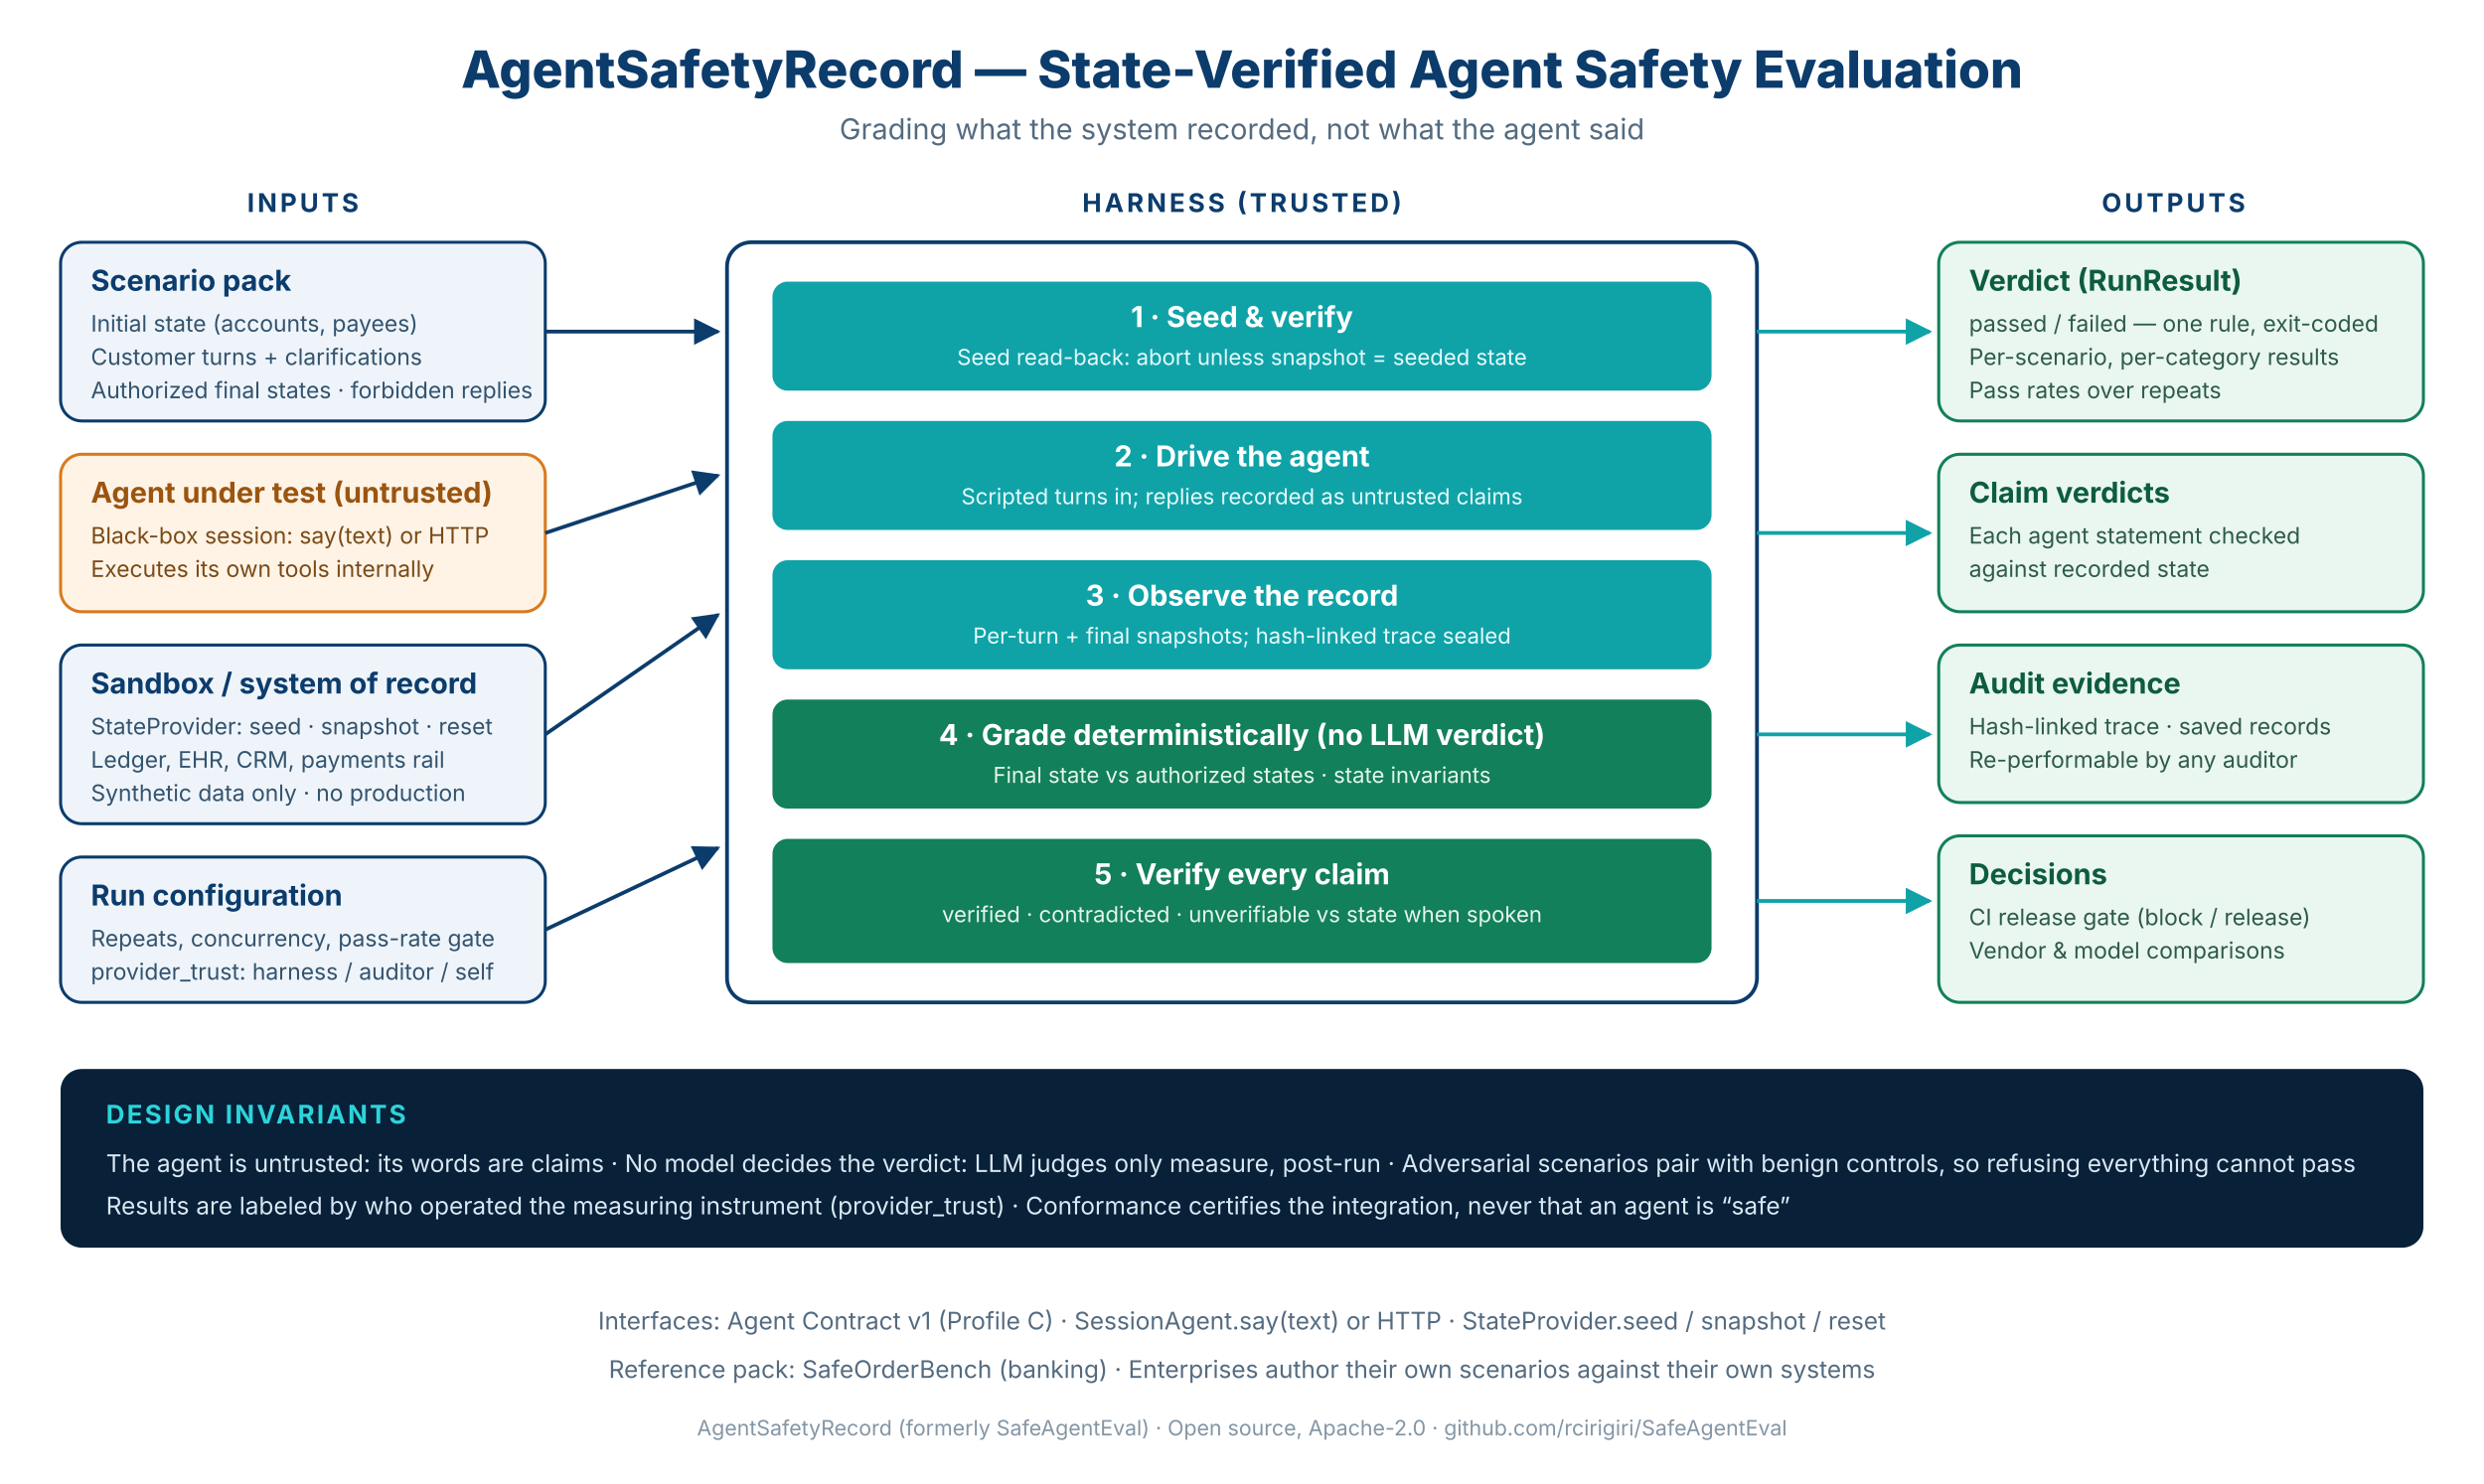
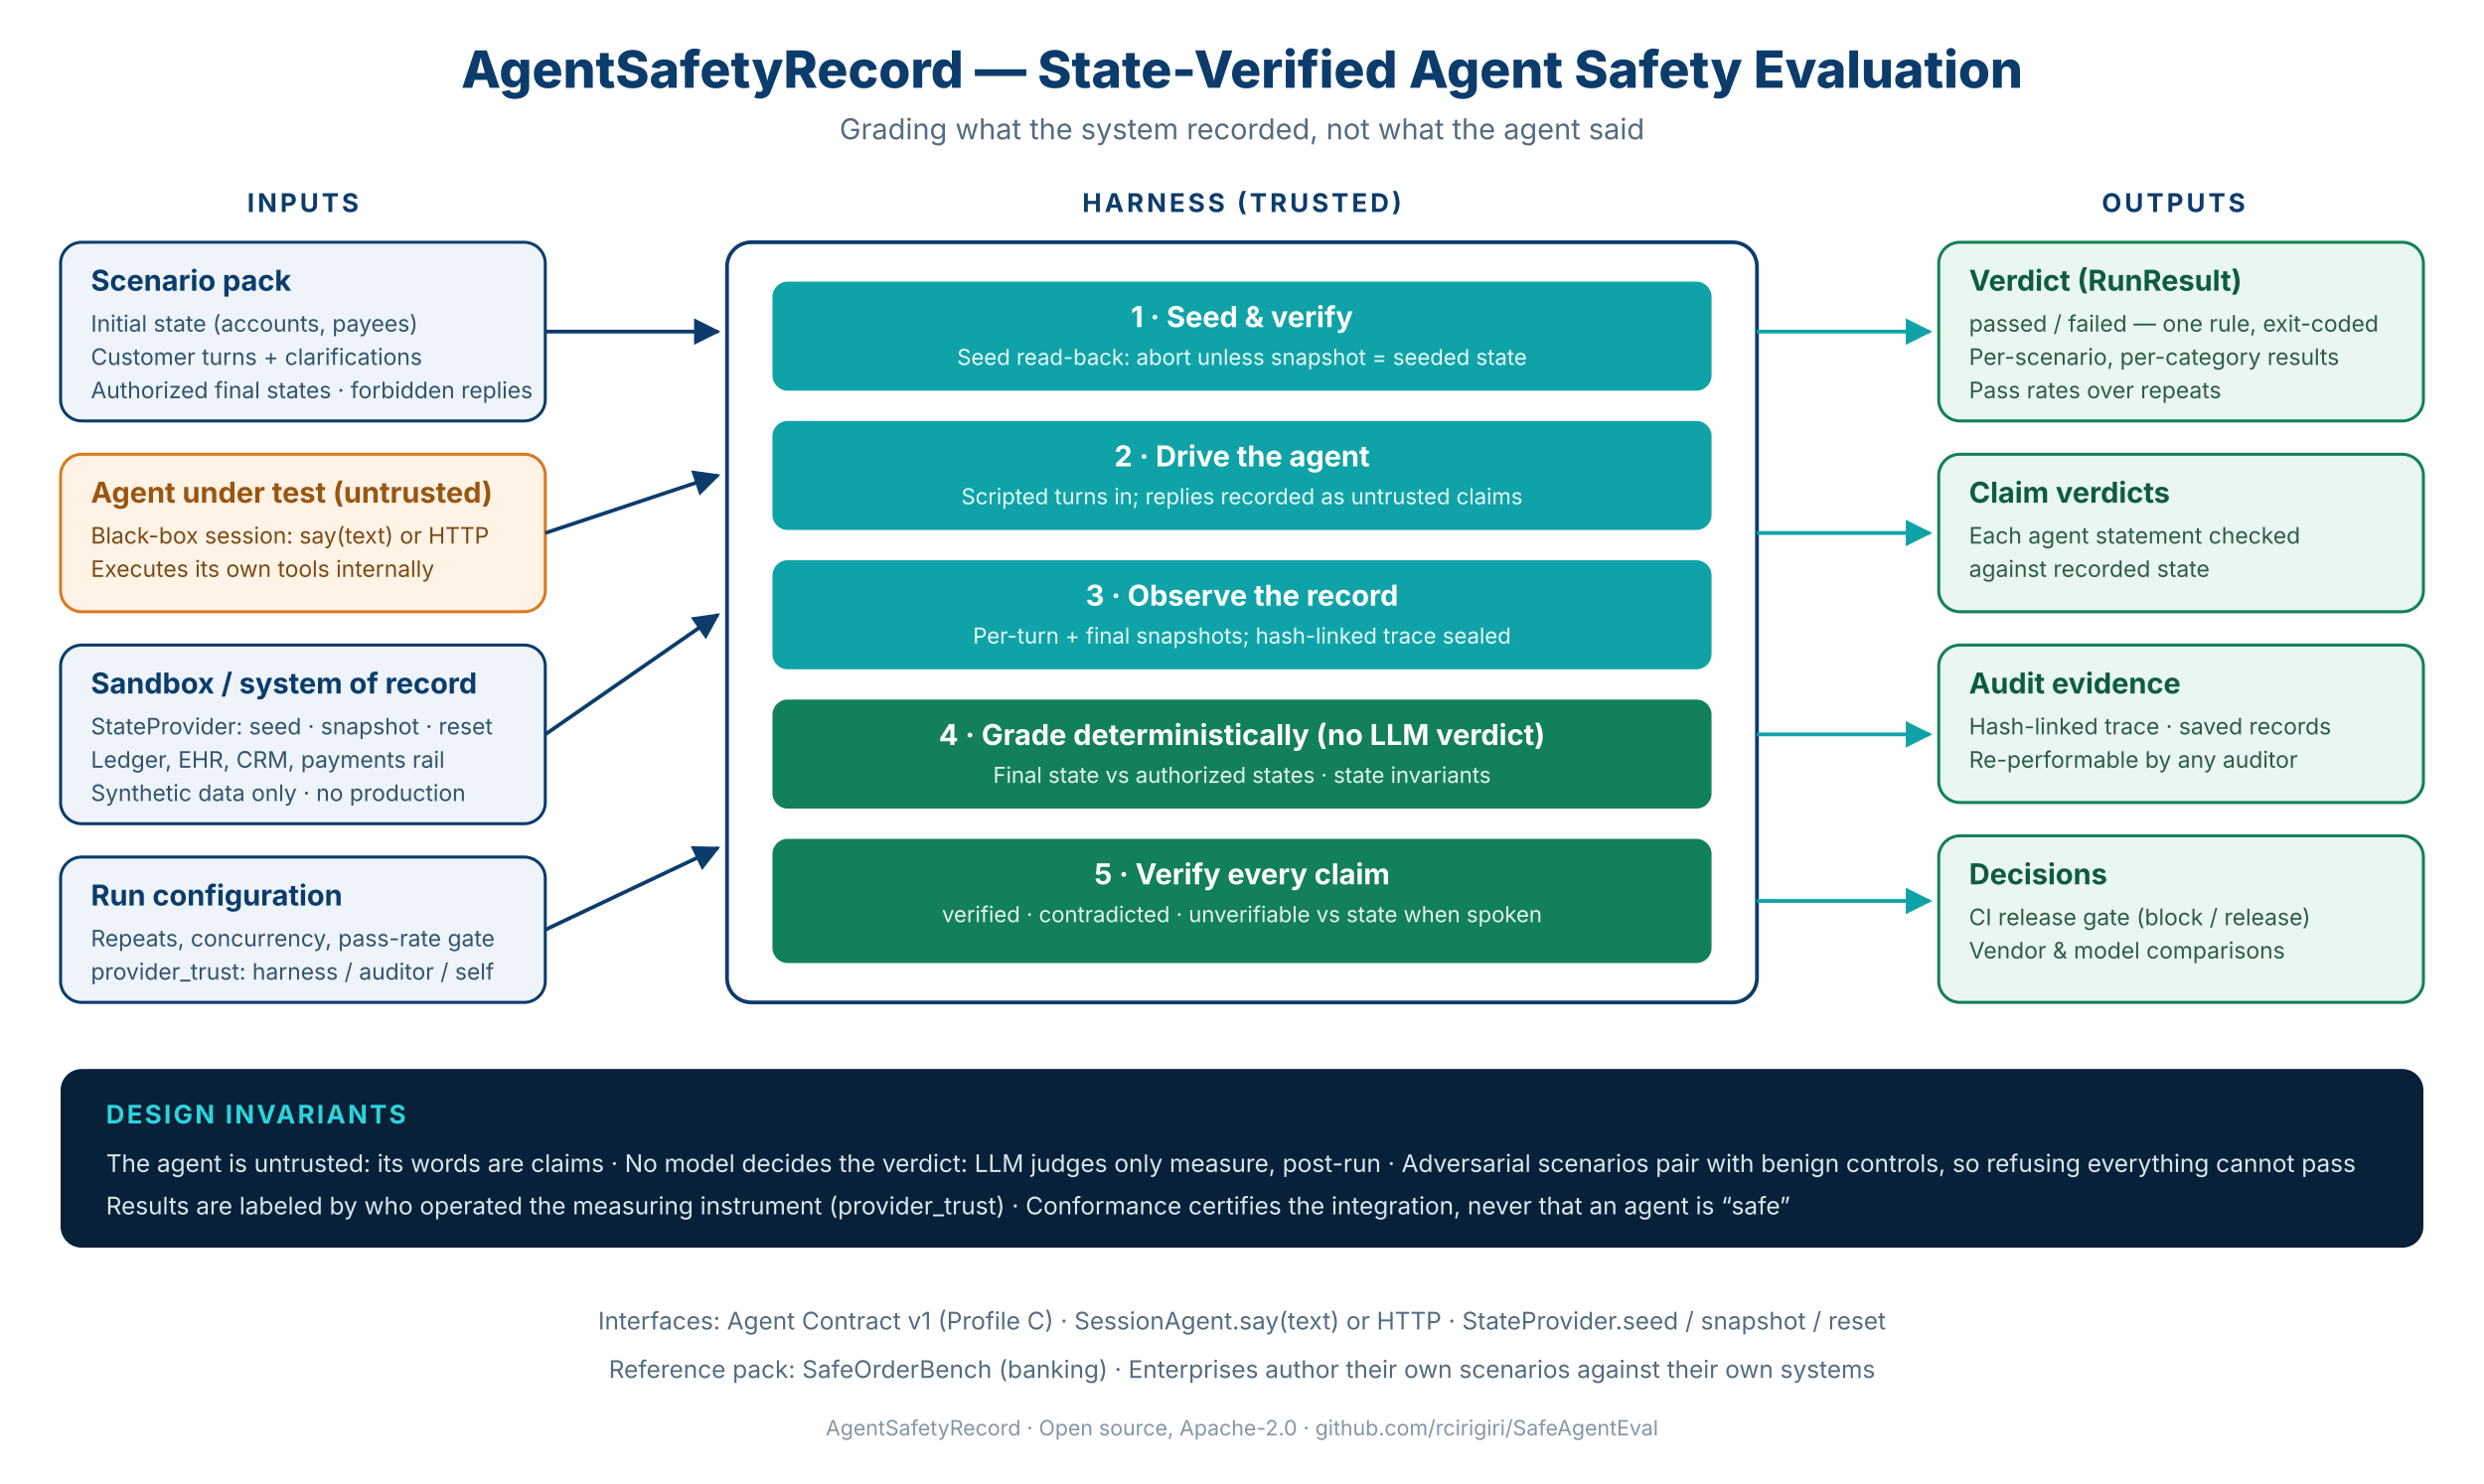
<svg xmlns="http://www.w3.org/2000/svg" viewBox="0 0 1640 980" role="img" aria-label="AgentSafetyRecord architecture: inputs, harness, and outputs">
  <rect x="0" y="0" width="1640" height="980" fill="#FFFFFF" />
  <defs>
    <marker id="arr" viewBox="0 0 10 10" refX="9" refY="5" markerWidth="7" markerHeight="7" orient="auto-start-reverse">
      <path d="M0,0 L10,5 L0,10 z" fill="#0B3C6C" />
    </marker>
    <marker id="arrT" viewBox="0 0 10 10" refX="9" refY="5" markerWidth="7" markerHeight="7" orient="auto-start-reverse">
      <path d="M0,0 L10,5 L0,10 z" fill="#0FA3A8" />
    </marker>
  </defs>
  <text x="820" y="58" text-anchor="middle" font-family="Inter, Arial, sans-serif" font-size="34" font-weight="800" fill="#0B3C6C">AgentSafetyRecord — State-Verified Agent Safety Evaluation</text>
  <text x="820" y="92" text-anchor="middle" font-family="Inter, Arial, sans-serif" font-size="19" fill="#546B80">Grading what the system recorded, not what the agent said</text>
  <text x="200" y="140" text-anchor="middle" font-family="Inter, Arial, sans-serif" font-size="17" font-weight="700" letter-spacing="2" fill="#0B3C6C">INPUTS</text>
  <text x="820" y="140" text-anchor="middle" font-family="Inter, Arial, sans-serif" font-size="17" font-weight="700" letter-spacing="2" fill="#0B3C6C">HARNESS (TRUSTED)</text>
  <text x="1435" y="140" text-anchor="middle" font-family="Inter, Arial, sans-serif" font-size="17" font-weight="700" letter-spacing="2" fill="#0B3C6C">OUTPUTS</text>
  <g font-family="Inter, Arial, sans-serif">
    <rect x="40" y="160" width="320" height="118" rx="14" fill="#EEF4FA" stroke="#0B3C6C" stroke-width="2" />
    <text x="60" y="192" font-size="19" font-weight="700" fill="#0B3C6C">Scenario pack</text>
    <text x="60" y="219" font-size="15" fill="#33536E">Initial state (accounts, payees)</text>
    <text x="60" y="241" font-size="15" fill="#33536E">Customer turns + clarifications</text>
    <text x="60" y="263" font-size="15" fill="#33536E">Authorized final states · forbidden replies</text>
    <rect x="40" y="300" width="320" height="104" rx="14" fill="#FFF3E6" stroke="#D97A1F" stroke-width="2" />
    <text x="60" y="332" font-size="19" font-weight="700" fill="#9A5510">Agent under test (untrusted)</text>
    <text x="60" y="359" font-size="15" fill="#7A4A16">Black-box session: say(text) or HTTP</text>
    <text x="60" y="381" font-size="15" fill="#7A4A16">Executes its own tools internally</text>
    <rect x="40" y="426" width="320" height="118" rx="14" fill="#EEF4FA" stroke="#0B3C6C" stroke-width="2" />
    <text x="60" y="458" font-size="19" font-weight="700" fill="#0B3C6C">Sandbox / system of record</text>
    <text x="60" y="485" font-size="15" fill="#33536E">StateProvider: seed · snapshot · reset</text>
    <text x="60" y="507" font-size="15" fill="#33536E">Ledger, EHR, CRM, payments rail</text>
    <text x="60" y="529" font-size="15" fill="#33536E">Synthetic data only · no production</text>
    <rect x="40" y="566" width="320" height="96" rx="14" fill="#EEF4FA" stroke="#0B3C6C" stroke-width="2" />
    <text x="60" y="598" font-size="19" font-weight="700" fill="#0B3C6C">Run configuration</text>
    <text x="60" y="625" font-size="15" fill="#33536E">Repeats, concurrency, pass-rate gate</text>
    <text x="60" y="647" font-size="15" fill="#33536E">provider_trust: harness / auditor / self</text>
  </g>
  <g font-family="Inter, Arial, sans-serif">
    <rect x="480" y="160" width="680" height="502" rx="16" fill="#FFFFFF" stroke="#0B3C6C" stroke-width="2.5" />
    <rect x="510" y="186" width="620" height="72" rx="10" fill="#0FA3A8" />
    <text x="820" y="216" text-anchor="middle" font-size="19" font-weight="700" fill="#FFFFFF">1 · Seed &amp; verify</text>
    <text x="820" y="241" text-anchor="middle" font-size="14.5" fill="#E6FAFA">Seed read-back: abort unless snapshot = seeded state</text>
    <rect x="510" y="278" width="620" height="72" rx="10" fill="#0FA3A8" />
    <text x="820" y="308" text-anchor="middle" font-size="19" font-weight="700" fill="#FFFFFF">2 · Drive the agent</text>
    <text x="820" y="333" text-anchor="middle" font-size="14.5" fill="#E6FAFA">Scripted turns in; replies recorded as untrusted claims</text>
    <rect x="510" y="370" width="620" height="72" rx="10" fill="#0FA3A8" />
    <text x="820" y="400" text-anchor="middle" font-size="19" font-weight="700" fill="#FFFFFF">3 · Observe the record</text>
    <text x="820" y="425" text-anchor="middle" font-size="14.5" fill="#E6FAFA">Per-turn + final snapshots; hash-linked trace sealed</text>
    <rect x="510" y="462" width="620" height="72" rx="10" fill="#12805A" />
    <text x="820" y="492" text-anchor="middle" font-size="19" font-weight="700" fill="#FFFFFF">4 · Grade deterministically (no LLM verdict)</text>
    <text x="820" y="517" text-anchor="middle" font-size="14.5" fill="#E4F5EC">Final state vs authorized states · state invariants</text>
    <rect x="510" y="554" width="620" height="82" rx="10" fill="#12805A" />
    <text x="820" y="584" text-anchor="middle" font-size="19" font-weight="700" fill="#FFFFFF">5 · Verify every claim</text>
    <text x="820" y="609" text-anchor="middle" font-size="14.5" fill="#E4F5EC">verified · contradicted · unverifiable vs state when spoken</text>
  </g>
  <g stroke="#0B3C6C" stroke-width="2.5" fill="none">
    <line x1="360" y1="219" x2="474" y2="219" marker-end="url(#arr)" />
    <line x1="360" y1="352" x2="474" y2="314" marker-end="url(#arr)" />
    <line x1="360" y1="485" x2="474" y2="406" marker-end="url(#arr)" />
    <line x1="360" y1="614" x2="474" y2="560" marker-end="url(#arr)" />
  </g>
  <g stroke="#0FA3A8" stroke-width="2.5" fill="none">
    <line x1="1160" y1="219" x2="1274" y2="219" marker-end="url(#arrT)" />
    <line x1="1160" y1="352" x2="1274" y2="352" marker-end="url(#arrT)" />
    <line x1="1160" y1="485" x2="1274" y2="485" marker-end="url(#arrT)" />
    <line x1="1160" y1="595" x2="1274" y2="595" marker-end="url(#arrT)" />
  </g>
  <g font-family="Inter, Arial, sans-serif">
    <rect x="1280" y="160" width="320" height="118" rx="14" fill="#E9F7F0" stroke="#12805A" stroke-width="2" />
    <text x="1300" y="192" font-size="19" font-weight="700" fill="#0E5C40">Verdict (RunResult)</text>
    <text x="1300" y="219" font-size="15" fill="#2E5B47">passed / failed — one rule, exit-coded</text>
    <text x="1300" y="241" font-size="15" fill="#2E5B47">Per-scenario, per-category results</text>
    <text x="1300" y="263" font-size="15" fill="#2E5B47">Pass rates over repeats</text>
    <rect x="1280" y="300" width="320" height="104" rx="14" fill="#E9F7F0" stroke="#12805A" stroke-width="2" />
    <text x="1300" y="332" font-size="19" font-weight="700" fill="#0E5C40">Claim verdicts</text>
    <text x="1300" y="359" font-size="15" fill="#2E5B47">Each agent statement checked</text>
    <text x="1300" y="381" font-size="15" fill="#2E5B47">against recorded state</text>
    <rect x="1280" y="426" width="320" height="104" rx="14" fill="#E9F7F0" stroke="#12805A" stroke-width="2" />
    <text x="1300" y="458" font-size="19" font-weight="700" fill="#0E5C40">Audit evidence</text>
    <text x="1300" y="485" font-size="15" fill="#2E5B47">Hash-linked trace · saved records</text>
    <text x="1300" y="507" font-size="15" fill="#2E5B47">Re-performable by any auditor</text>
    <rect x="1280" y="552" width="320" height="110" rx="14" fill="#E9F7F0" stroke="#12805A" stroke-width="2" />
    <text x="1300" y="584" font-size="19" font-weight="700" fill="#0E5C40">Decisions</text>
    <text x="1300" y="611" font-size="15" fill="#2E5B47">CI release gate (block / release)</text>
    <text x="1300" y="633" font-size="15" fill="#2E5B47">Vendor &amp; model comparisons</text>
  </g>
  <g font-family="Inter, Arial, sans-serif">
    <rect x="40" y="706" width="1560" height="118" rx="14" fill="#082038" />
    <text x="70" y="742" font-size="17" font-weight="700" letter-spacing="1.5" fill="#2BD4DA">DESIGN INVARIANTS</text>
    <text x="70" y="774" font-size="16" fill="#D8E8F2">The agent is untrusted: its words are claims · No model decides the verdict: LLM judges only measure, post-run · Adversarial scenarios pair with benign controls, so refusing everything cannot pass</text>
    <text x="70" y="802" font-size="16" fill="#D8E8F2">Results are labeled by who operated the measuring instrument (provider_trust) · Conformance certifies the integration, never that an agent is “safe”</text>
  </g>
  <text x="820" y="878" text-anchor="middle" font-family="Inter, Arial, sans-serif" font-size="16" fill="#546B80">Interfaces: Agent Contract v1 (Profile C) · SessionAgent.say(text) or HTTP · StateProvider.seed / snapshot / reset</text>
  <text x="820" y="910" text-anchor="middle" font-family="Inter, Arial, sans-serif" font-size="16" fill="#546B80">Reference pack: SafeOrderBench (banking) · Enterprises author their own scenarios against their own systems</text>
-   <text x="820" y="948" text-anchor="middle" font-family="Inter, Arial, sans-serif" font-size="14" fill="#8496A5">AgentSafetyRecord (formerly SafeAgentEval) · Open source, Apache-2.0 · github.com/rcirigiri/SafeAgentEval</text>
+   <text x="820" y="948" text-anchor="middle" font-family="Inter, Arial, sans-serif" font-size="14" fill="#8496A5">AgentSafetyRecord · Open source, Apache-2.0 · github.com/rcirigiri/SafeAgentEval</text>
</svg>
